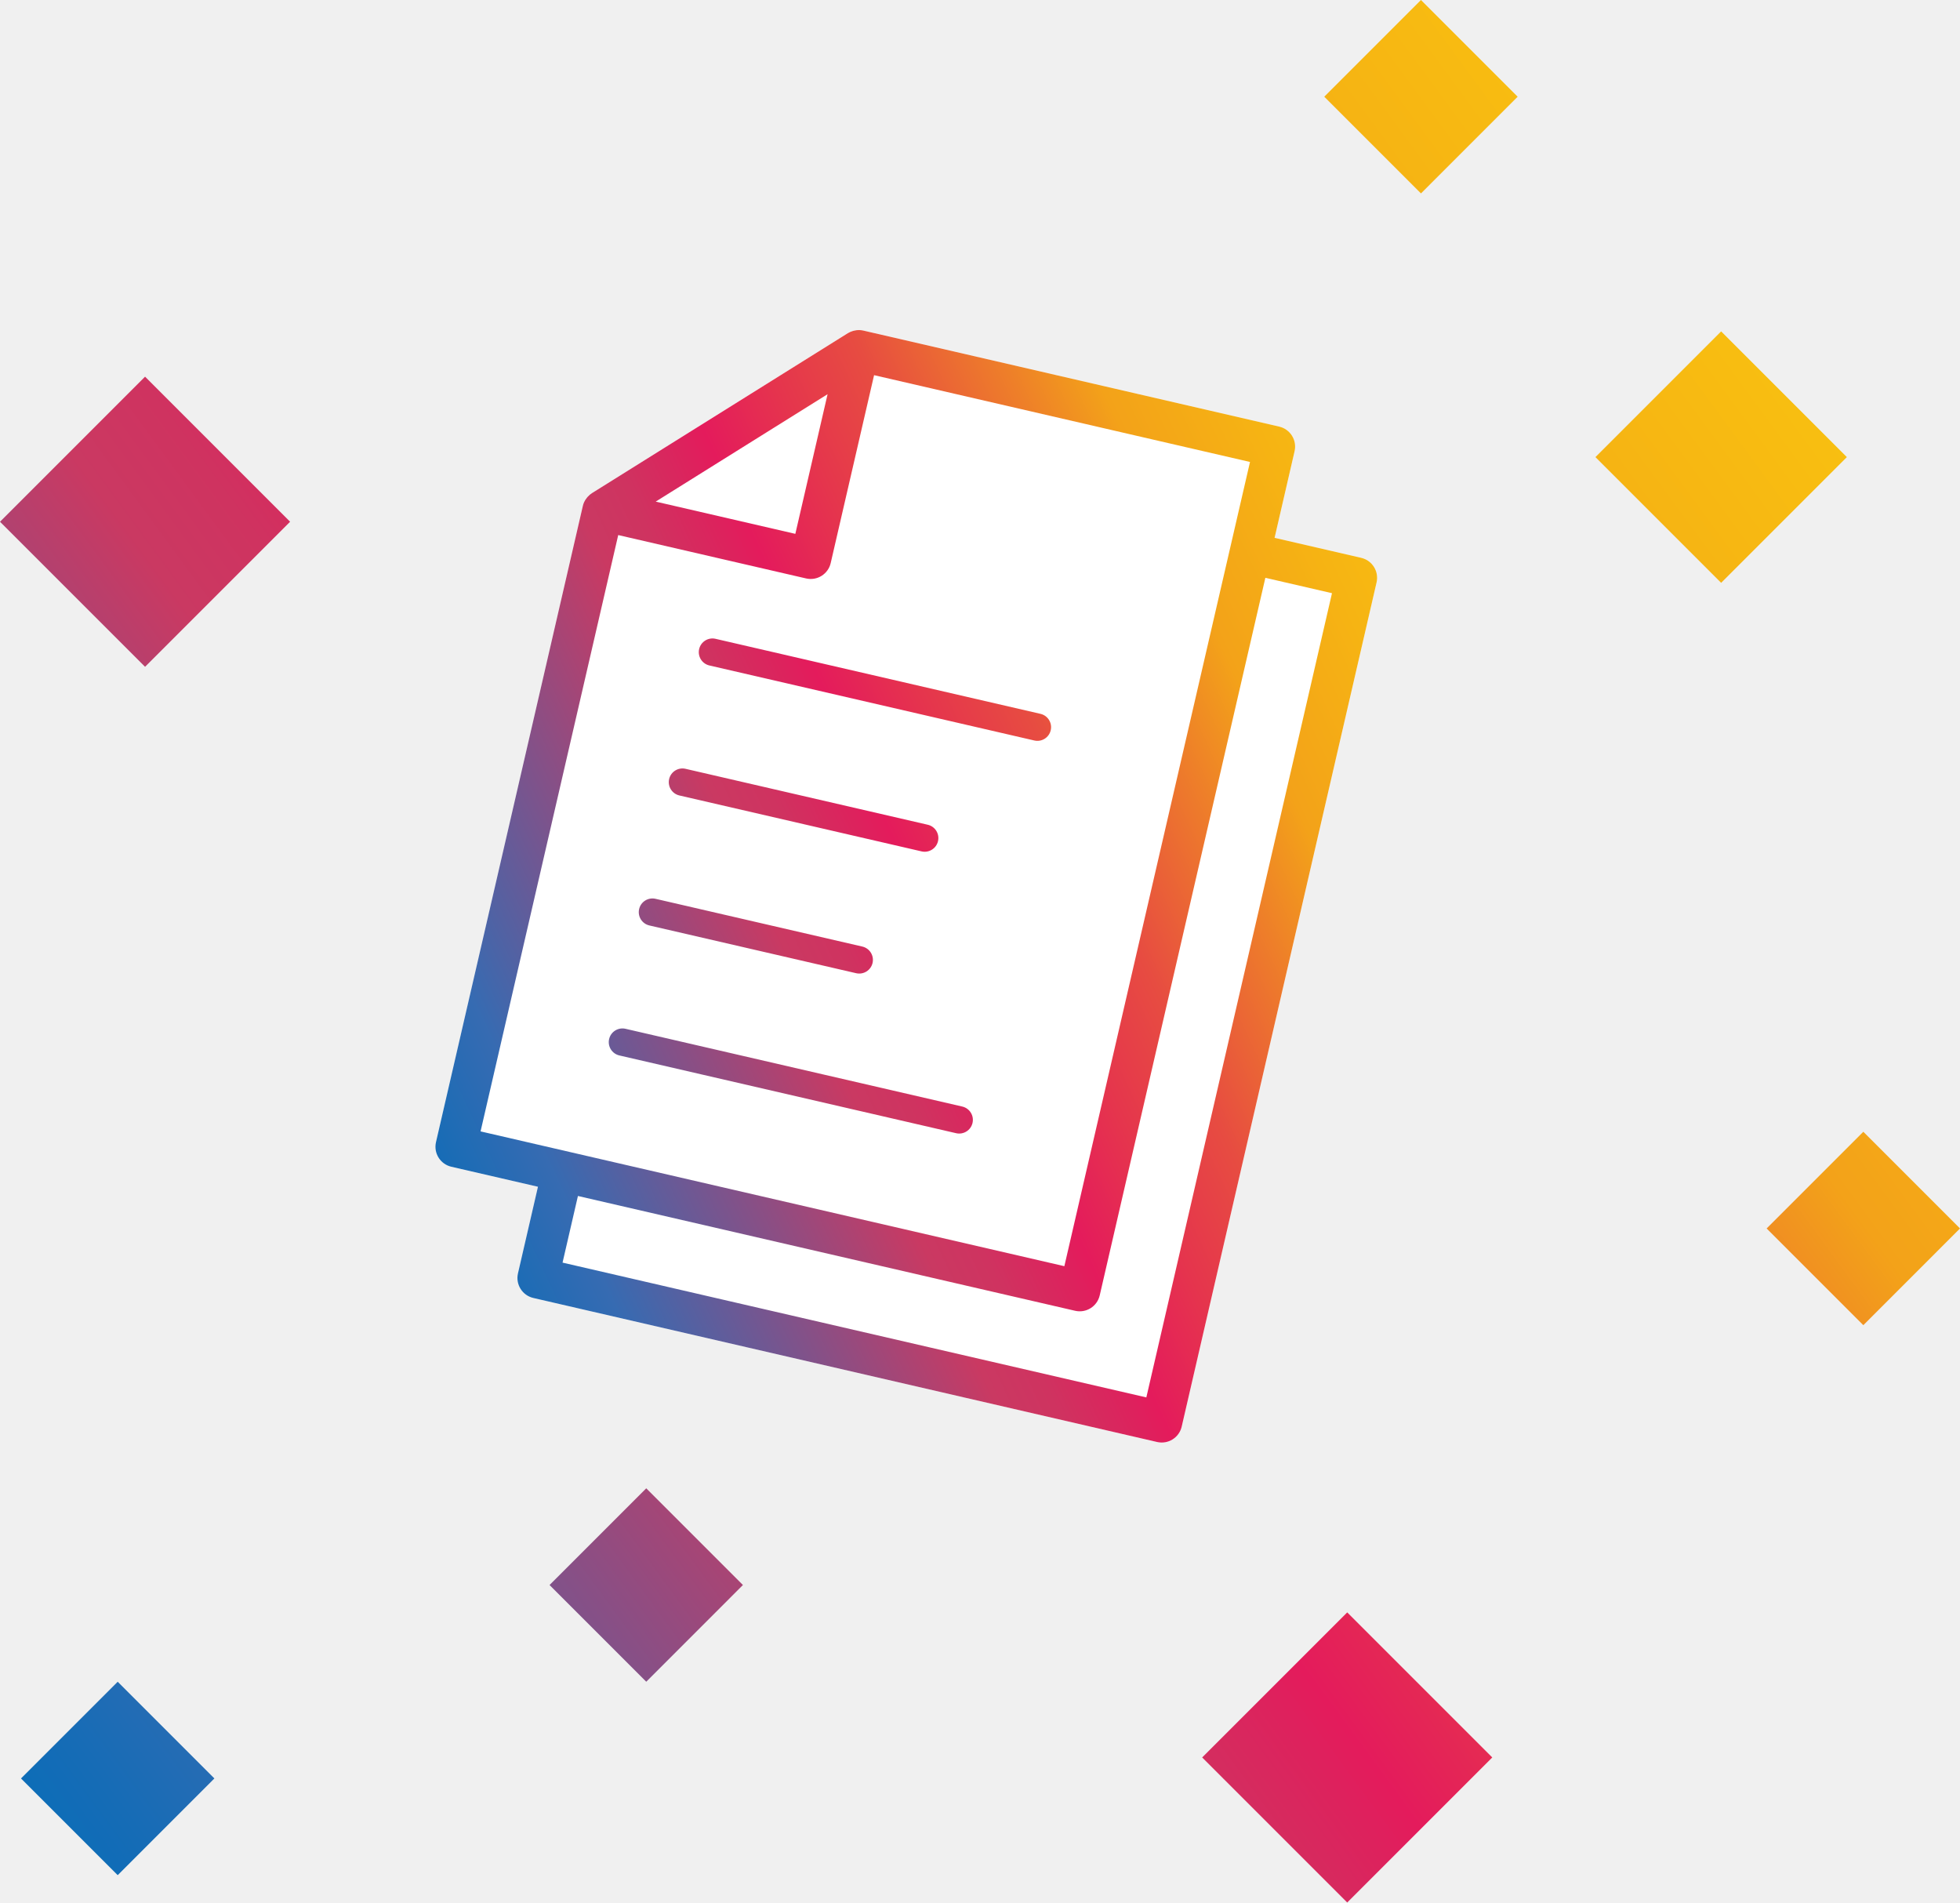
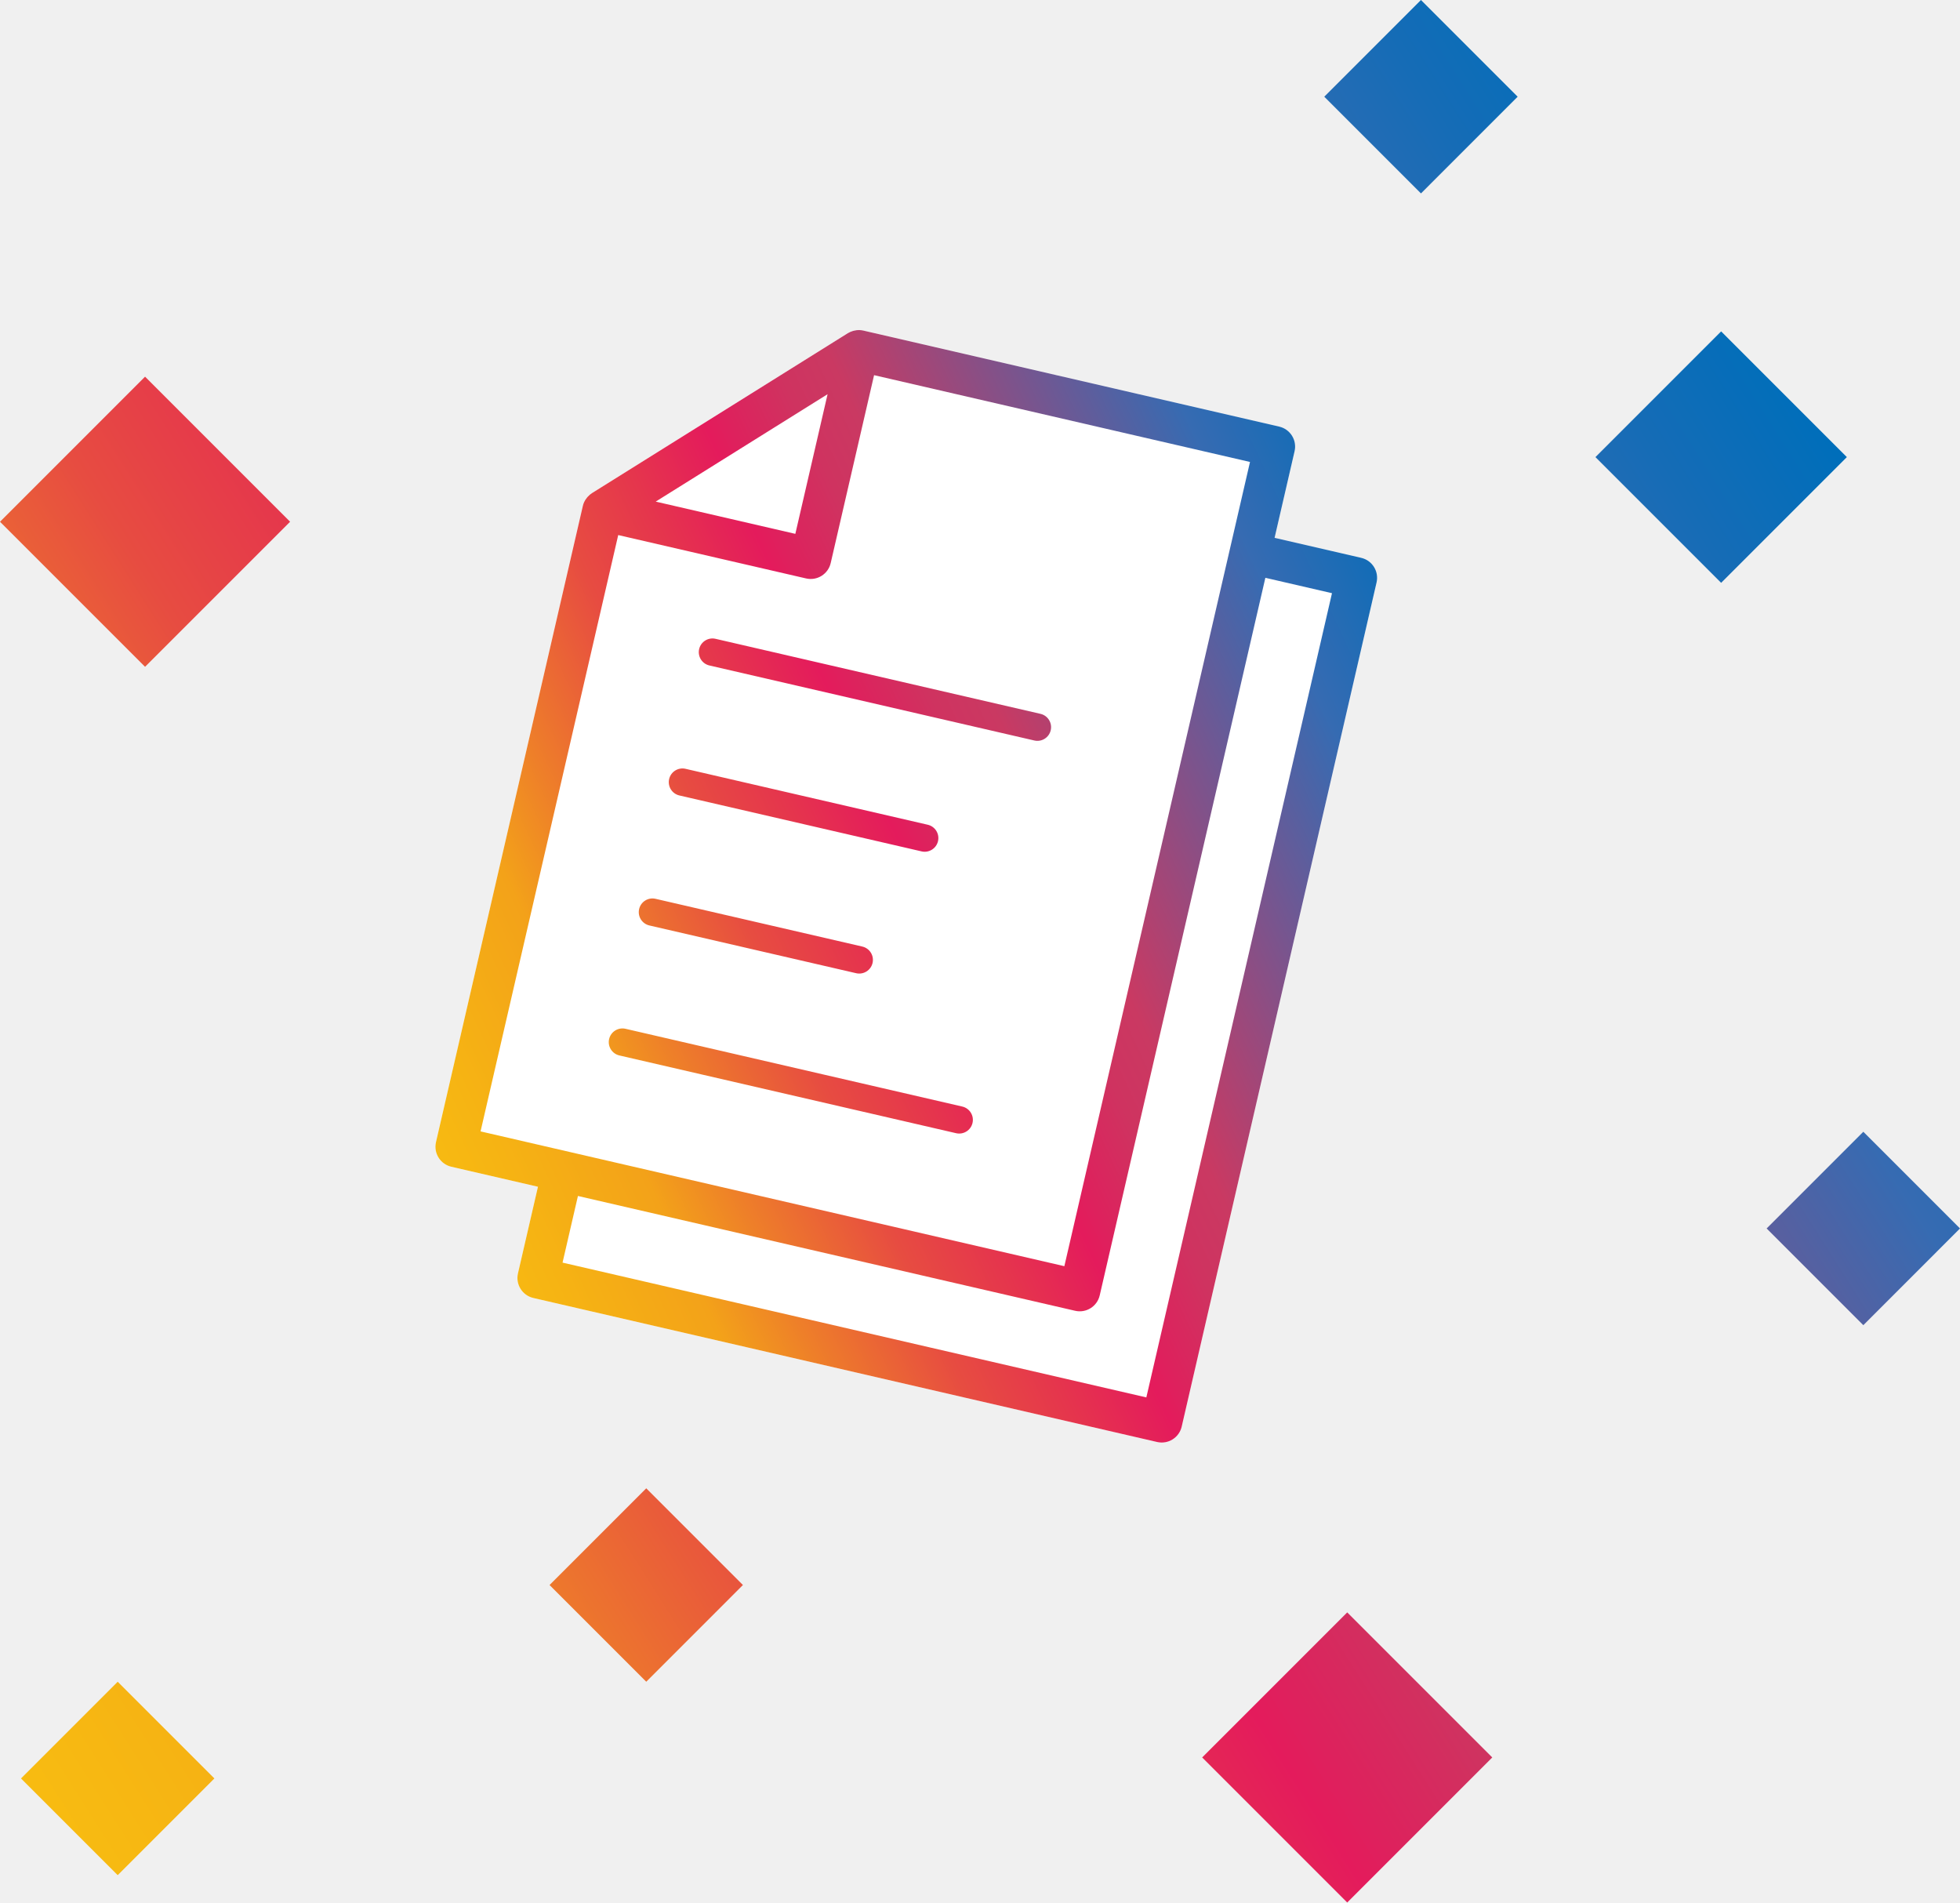
<svg xmlns="http://www.w3.org/2000/svg" xmlns:xlink="http://www.w3.org/1999/xlink" width="143.327" height="139.11">
  <defs>
-     <linearGradient id="a" y1="1" x2="1" y2=".293" gradientUnits="objectBoundingBox">
+     <linearGradient id="a" x1="1.018" y1=".377" x2="0" y2="1" gradientUnits="objectBoundingBox">
      <stop offset="0" stop-color="#006eba" />
      <stop offset=".067" stop-color="#166cb6" />
      <stop offset=".145" stop-color="#366bb2" />
      <stop offset=".386" stop-color="#ca3962" />
      <stop offset=".427" stop-color="#cf3360" />
      <stop offset=".48" stop-color="#dd225d" />
      <stop offset=".5" stop-color="#e41b5c" />
      <stop offset=".569" stop-color="#e5354d" />
      <stop offset=".639" stop-color="#e74c41" />
      <stop offset=".738" stop-color="#ee7f29" />
      <stop offset=".8" stop-color="#f3a219" />
      <stop offset=".903" stop-color="#f6b413" />
      <stop offset="1" stop-color="#f9c110" />
    </linearGradient>
-     <linearGradient id="c" x1=".003" y1="1.009" x2="1.001" y2=".002" xlink:href="#a" />
+     <linearGradient id="c" x1=".99" y1=".005" x2=".015" y2=".992" xlink:href="#a" />
    <clipPath id="b">
      <path fill="none" d="M0 0h57.813v74.349H0z" />
    </clipPath>
  </defs>
  <path d="M-475.09 148.5l10.607-10.606 10.607 10.606-10.607 10.607zm-86.374 1.535l7.071-7.071 7.07 7.071-7.07 7.071zm38.65-14.143l7.071-7.071 7.07 7.071-7.07 7.071zm89-26.07l7.071-7.071 7.07 7.071-7.07 7.071zM-563 58.148l10.607-10.607 10.607 10.607-10.607 10.606zm116.668-4.726l9.192-9.192 9.193 9.192-9.193 9.193zm-19.829-26.351L-459.09 20l7.07 7.071-7.07 7.071z" transform="translate(563 -20)" fill="url(#a)" />
  <g clip-path="url(#b)" transform="rotate(13 -65.956 214.089)">
    <path d="M56.313 8h-6.5V1.5a1.5 1.5 0 00-1.5-1.5H17.1a1.474 1.474 0 00-.282.028h-.011a1.5 1.5 0 00-.364.129l-.086.046a1.554 1.554 0 00-.319.235l-15.6 15.6a1.527 1.527 0 00-.235.319l-.045.084a1.543 1.543 0 00-.13.365A1.67 1.67 0 000 17.1v47.749a1.5 1.5 0 001.5 1.5H8v6.5a1.5 1.5 0 001.5 1.5h46.813a1.5 1.5 0 001.5-1.5V9.5a1.5 1.5 0 00-1.5-1.5" fill="#fff" />
    <path d="M56.313 8h-6.5V1.5a1.5 1.5 0 00-1.5-1.5H17.1a1.463 1.463 0 00-.281.028h-.009a1.476 1.476 0 00-.362.129c-.03.014-.058.03-.087.046a1.548 1.548 0 00-.318.235L.44 16.043a1.517 1.517 0 00-.236.318 1.38 1.38 0 00-.045.085 1.512 1.512 0 00-.13.365A1.491 1.491 0 000 17.1v47.749a1.5 1.5 0 001.5 1.5H8v6.5a1.5 1.5 0 001.5 1.5h46.813a1.5 1.5 0 001.5-1.5V9.5a1.5 1.5 0 00-1.5-1.5M15.6 5.121V15.6H5.121zM3 18.6h14.1a1.5 1.5 0 001.5-1.5V3h28.213v60.349H3zm51.813 52.749H11v-5h37.313a1.5 1.5 0 001.5-1.5V11h5zM10.641 25.391a1 1 0 011-1h24.386a1 1 0 010 2H11.641a1 1 0 01-1-1m0 9.755a1 1 0 011-1H29.82a1 1 0 010 2H11.641a1 1 0 01-1-1m0 9.755a1 1 0 011-1H27.16a1 1 0 010 2H11.641a1 1 0 01-1-1m0 9.754a1 1 0 011-1h25.273a1 1 0 010 2H11.641a1 1 0 01-1-1" fill="url(#c)" />
  </g>
</svg>
